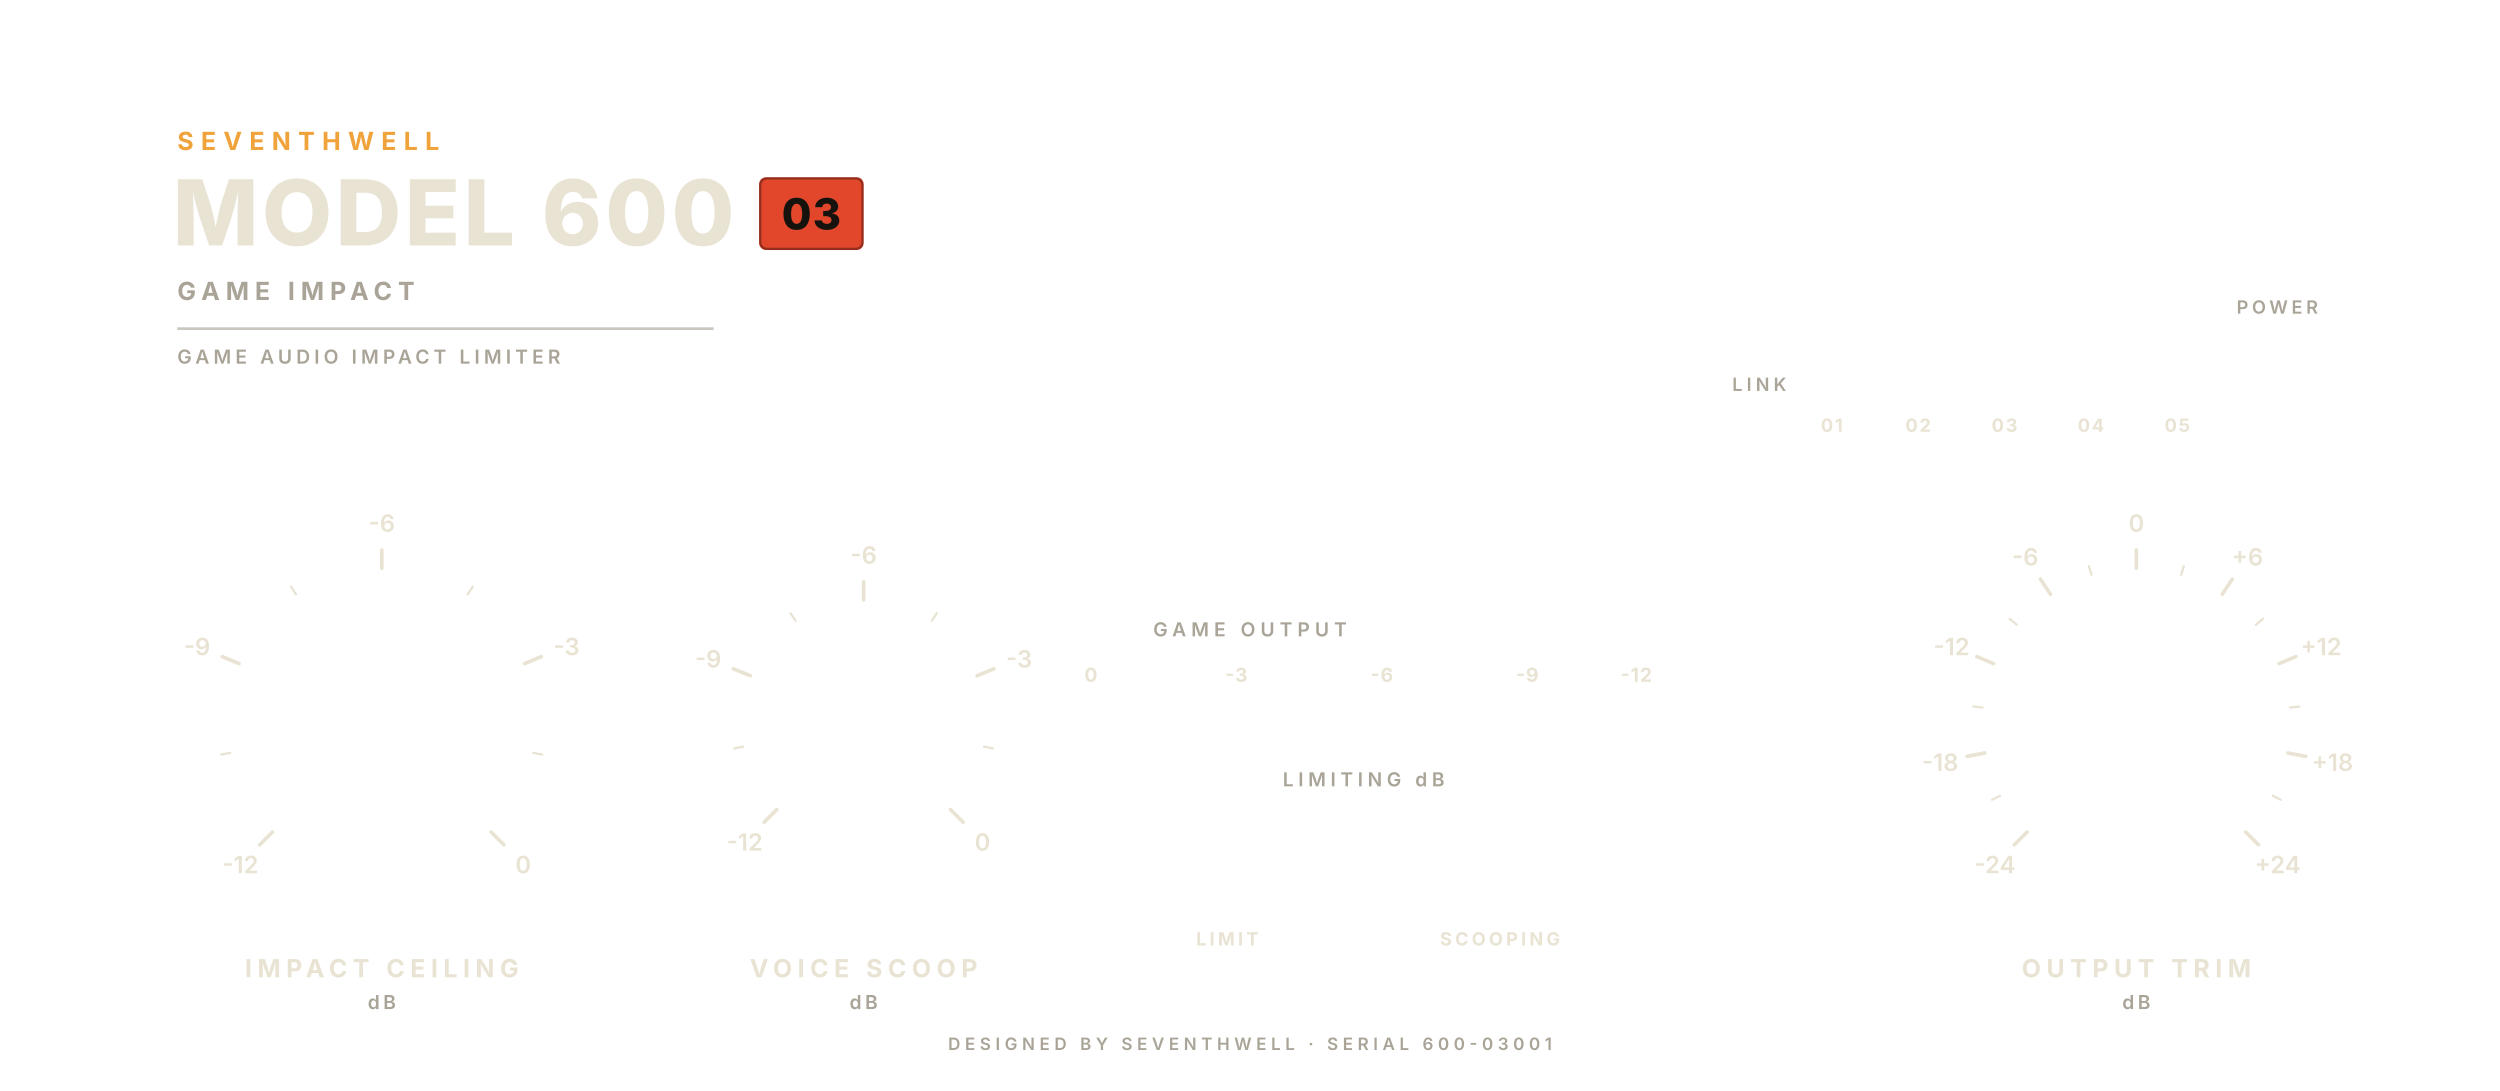
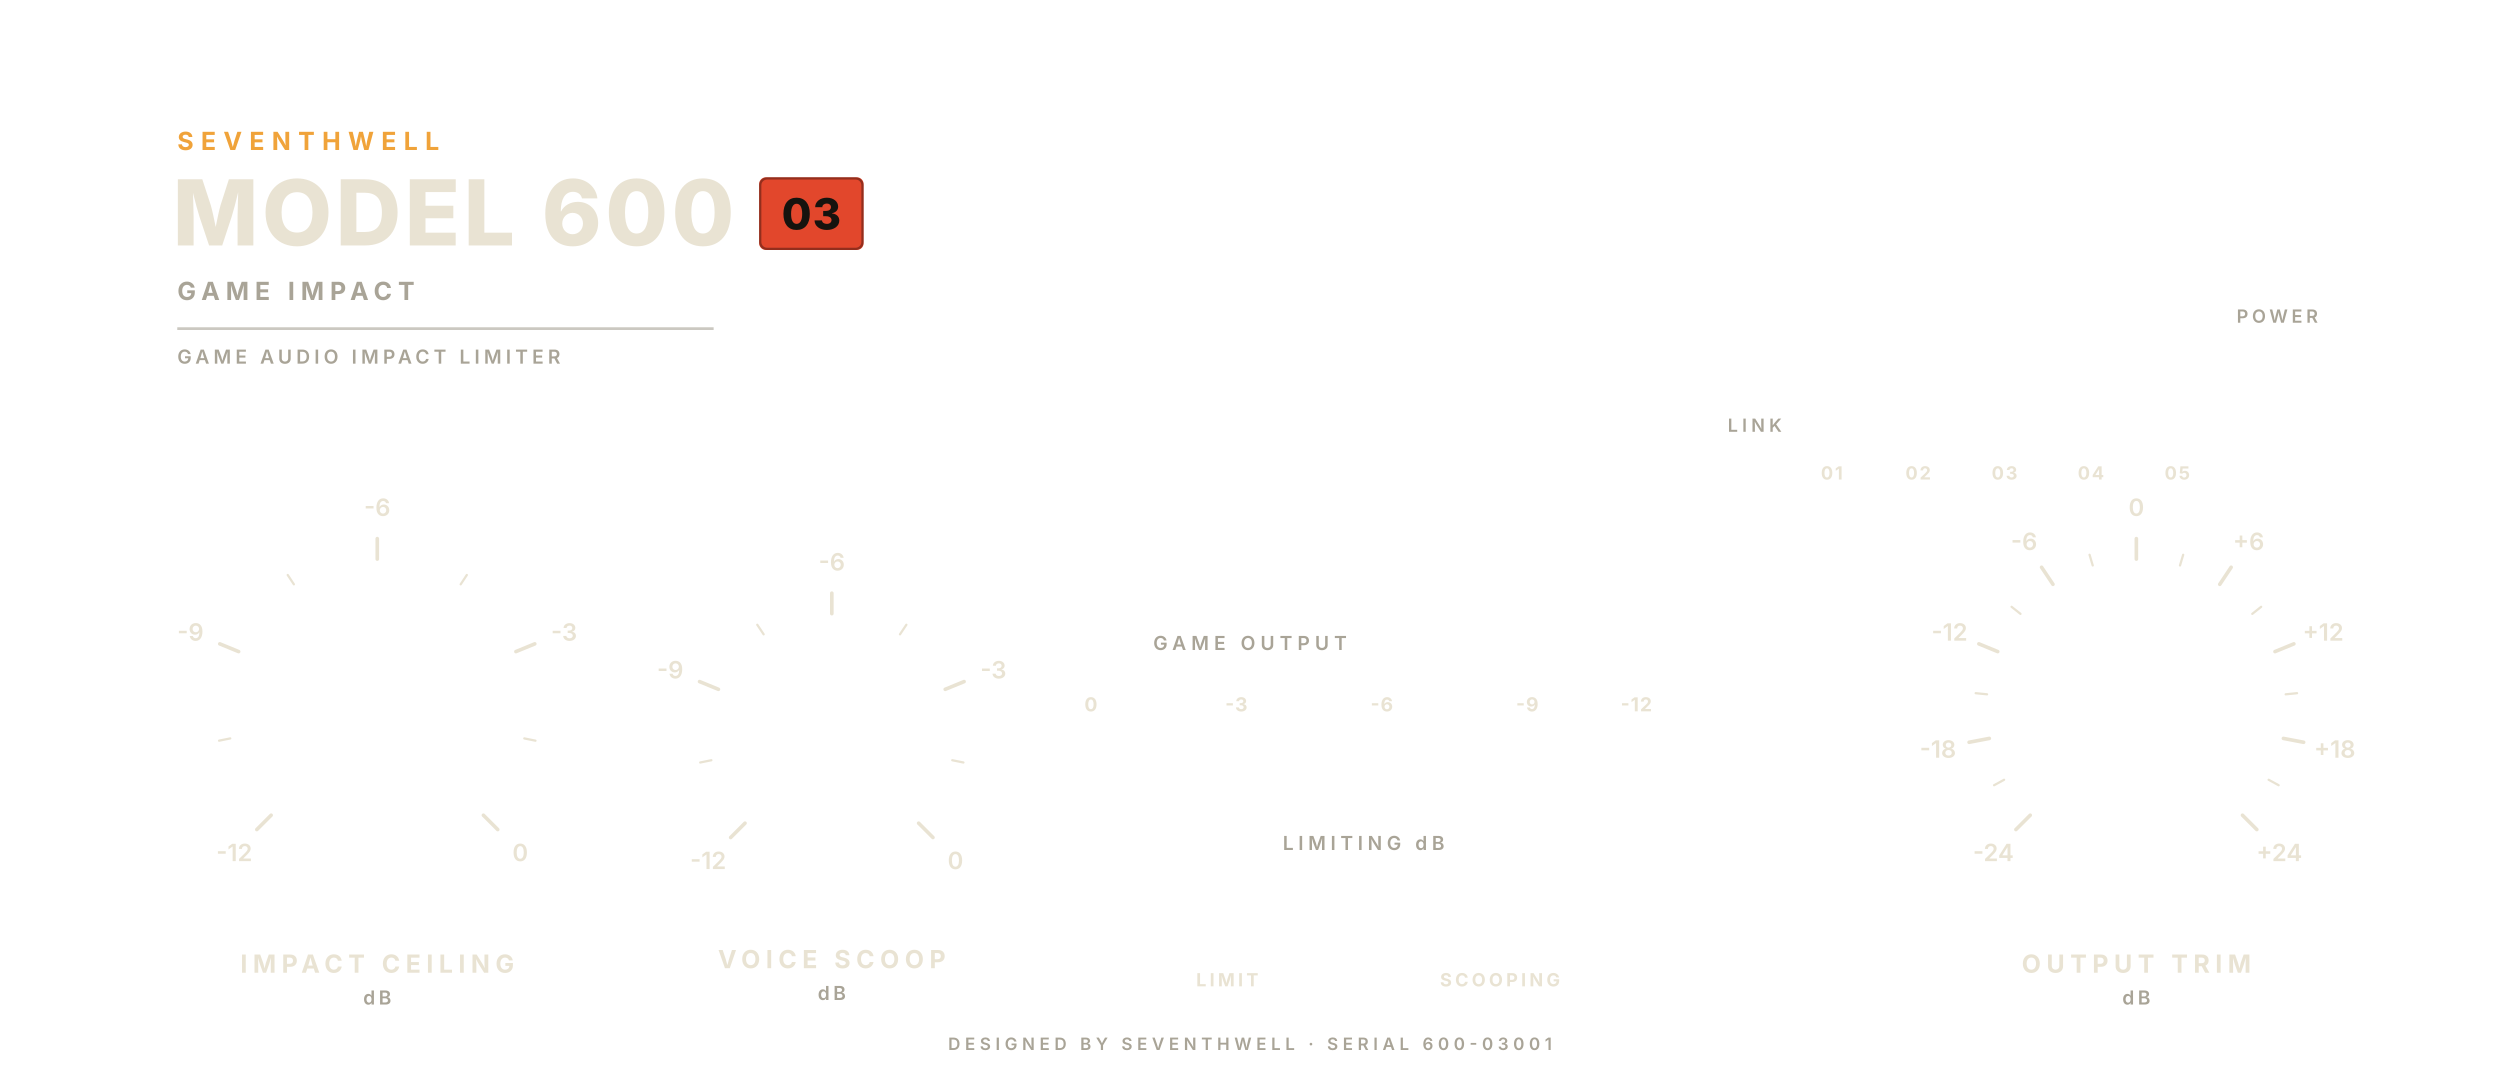
<svg xmlns="http://www.w3.org/2000/svg" width="1100" height="480" viewBox="0 0 1100 480">
  <text x="78.0" y="66.0" font-size="11" fill="#F0A33A" font-weight="700" text-anchor="start" letter-spacing="3.2" font-family="Inter, 'Noto Sans CJK JP', sans-serif">SEVENTHWELL</text>
  <text x="76.0" y="108.0" font-size="40" fill="#E9E3D3" font-weight="800" text-anchor="start" letter-spacing="1.5" font-family="Inter, 'Noto Sans CJK JP', sans-serif">MODEL 600</text>
  <rect x="334" y="78" width="46" height="32" rx="3" fill="#E2472C" />
  <rect x="334.5" y="78.5" width="45" height="31" rx="3" fill="none" stroke="#000" stroke-opacity="0.35" />
  <text x="357.0" y="101.0" font-size="19" fill="#16130E" font-weight="800" text-anchor="middle" letter-spacing="0.5" font-family="Inter, 'Noto Sans CJK JP', sans-serif">03</text>
  <text x="78.0" y="132.0" font-size="11" fill="#A9A497" font-weight="700" text-anchor="start" letter-spacing="2.6" font-family="Inter, 'Noto Sans CJK JP', sans-serif">GAME IMPACT</text>
  <rect x="78" y="144" width="236" height="1.2" fill="#A9A497" opacity="0.6" />
  <text x="78.0" y="160.0" font-size="8.5" fill="#A9A497" font-weight="600" text-anchor="start" letter-spacing="1.8" font-family="Inter, 'Noto Sans CJK JP', sans-serif">GAME AUDIO IMPACT LIMITER</text>
-   <text x="550.0" y="280.0" font-size="8.5" fill="#A9A497" font-weight="600" text-anchor="middle" letter-spacing="2.2" font-family="Inter, 'Noto Sans CJK JP', sans-serif">GAME OUTPUT</text>
-   <line x1="119.9" y1="366.1" x2="114.3" y2="371.7" stroke="#E9E3D3" stroke-width="1.6" stroke-linecap="round" opacity="1.0" />
-   <line x1="101.3" y1="331.3" x2="97.4" y2="332.0" stroke="#E9E3D3" stroke-width="1.0" stroke-linecap="round" opacity="1.0" />
-   <line x1="105.2" y1="292.0" x2="97.8" y2="288.9" stroke="#E9E3D3" stroke-width="1.6" stroke-linecap="round" opacity="1.0" />
-   <line x1="130.2" y1="261.5" x2="128.0" y2="258.1" stroke="#E9E3D3" stroke-width="1.0" stroke-linecap="round" opacity="1.0" />
-   <line x1="168.0" y1="250.0" x2="168.0" y2="242.0" stroke="#E9E3D3" stroke-width="1.6" stroke-linecap="round" opacity="1.0" />
-   <line x1="205.8" y1="261.5" x2="208.0" y2="258.1" stroke="#E9E3D3" stroke-width="1.0" stroke-linecap="round" opacity="1.0" />
-   <line x1="230.8" y1="292.0" x2="238.2" y2="288.9" stroke="#E9E3D3" stroke-width="1.6" stroke-linecap="round" opacity="1.0" />
-   <line x1="234.7" y1="331.3" x2="238.6" y2="332.0" stroke="#E9E3D3" stroke-width="1.0" stroke-linecap="round" opacity="1.0" />
-   <line x1="216.1" y1="366.1" x2="221.7" y2="371.7" stroke="#E9E3D3" stroke-width="1.6" stroke-linecap="round" opacity="1.0" />
-   <text x="105.8" y="384.2" font-size="10.5" fill="#E9E3D3" font-weight="600" text-anchor="middle" letter-spacing="0.0" font-family="Inter, 'Noto Sans CJK JP', sans-serif">-12</text>
-   <text x="86.7" y="288.3" font-size="10.5" fill="#E9E3D3" font-weight="600" text-anchor="middle" letter-spacing="0.0" font-family="Inter, 'Noto Sans CJK JP', sans-serif">-9</text>
-   <text x="168.0" y="234.0" font-size="10.5" fill="#E9E3D3" font-weight="600" text-anchor="middle" letter-spacing="0.0" font-family="Inter, 'Noto Sans CJK JP', sans-serif">-6</text>
-   <text x="249.3" y="288.3" font-size="10.5" fill="#E9E3D3" font-weight="600" text-anchor="middle" letter-spacing="0.0" font-family="Inter, 'Noto Sans CJK JP', sans-serif">-3</text>
-   <text x="230.2" y="384.2" font-size="10.5" fill="#E9E3D3" font-weight="600" text-anchor="middle" letter-spacing="0.0" font-family="Inter, 'Noto Sans CJK JP', sans-serif">0</text>
-   <text x="168.0" y="430.0" font-size="11" fill="#E9E3D3" font-weight="700" text-anchor="middle" letter-spacing="2.4" font-family="Inter, 'Noto Sans CJK JP', sans-serif">IMPACT CEILING</text>
-   <text x="168.0" y="444.0" font-size="8.5" fill="#A9A497" font-weight="600" text-anchor="middle" letter-spacing="1.5" font-family="Inter, 'Noto Sans CJK JP', sans-serif">dB</text>
-   <line x1="341.8" y1="356.2" x2="336.2" y2="361.8" stroke="#E9E3D3" stroke-width="1.6" stroke-linecap="round" opacity="1.0" />
-   <line x1="327.0" y1="328.5" x2="323.1" y2="329.3" stroke="#E9E3D3" stroke-width="1.0" stroke-linecap="round" opacity="1.0" />
-   <line x1="330.1" y1="297.3" x2="322.7" y2="294.3" stroke="#E9E3D3" stroke-width="1.6" stroke-linecap="round" opacity="1.0" />
-   <line x1="350.0" y1="273.1" x2="347.8" y2="269.8" stroke="#E9E3D3" stroke-width="1.0" stroke-linecap="round" opacity="1.0" />
-   <line x1="380.0" y1="264.0" x2="380.0" y2="256.0" stroke="#E9E3D3" stroke-width="1.6" stroke-linecap="round" opacity="1.0" />
-   <line x1="410.0" y1="273.1" x2="412.2" y2="269.8" stroke="#E9E3D3" stroke-width="1.0" stroke-linecap="round" opacity="1.0" />
-   <line x1="429.9" y1="297.3" x2="437.3" y2="294.3" stroke="#E9E3D3" stroke-width="1.6" stroke-linecap="round" opacity="1.0" />
-   <line x1="433.0" y1="328.5" x2="436.9" y2="329.3" stroke="#E9E3D3" stroke-width="1.0" stroke-linecap="round" opacity="1.0" />
-   <line x1="418.2" y1="356.2" x2="423.8" y2="361.8" stroke="#E9E3D3" stroke-width="1.6" stroke-linecap="round" opacity="1.0" />
-   <text x="327.7" y="374.3" font-size="10.5" fill="#E9E3D3" font-weight="600" text-anchor="middle" letter-spacing="0.0" font-family="Inter, 'Noto Sans CJK JP', sans-serif">-12</text>
-   <text x="311.6" y="293.7" font-size="10.5" fill="#E9E3D3" font-weight="600" text-anchor="middle" letter-spacing="0.0" font-family="Inter, 'Noto Sans CJK JP', sans-serif">-9</text>
-   <text x="380.0" y="248.0" font-size="10.5" fill="#E9E3D3" font-weight="600" text-anchor="middle" letter-spacing="0.0" font-family="Inter, 'Noto Sans CJK JP', sans-serif">-6</text>
-   <text x="448.4" y="293.7" font-size="10.5" fill="#E9E3D3" font-weight="600" text-anchor="middle" letter-spacing="0.0" font-family="Inter, 'Noto Sans CJK JP', sans-serif">-3</text>
-   <text x="432.3" y="374.3" font-size="10.5" fill="#E9E3D3" font-weight="600" text-anchor="middle" letter-spacing="0.0" font-family="Inter, 'Noto Sans CJK JP', sans-serif">0</text>
-   <text x="380.0" y="430.0" font-size="11" fill="#E9E3D3" font-weight="700" text-anchor="middle" letter-spacing="2.4" font-family="Inter, 'Noto Sans CJK JP', sans-serif">VOICE SCOOP</text>
-   <text x="380.0" y="444.0" font-size="8.5" fill="#A9A497" font-weight="600" text-anchor="middle" letter-spacing="1.5" font-family="Inter, 'Noto Sans CJK JP', sans-serif">dB</text>
-   <line x1="891.9" y1="366.1" x2="886.3" y2="371.7" stroke="#E9E3D3" stroke-width="1.6" stroke-linecap="round" opacity="1.0" />
-   <line x1="880.0" y1="350.1" x2="876.5" y2="351.9" stroke="#E9E3D3" stroke-width="1.0" stroke-linecap="round" opacity="1.0" />
-   <line x1="873.3" y1="331.3" x2="865.5" y2="332.8" stroke="#E9E3D3" stroke-width="1.6" stroke-linecap="round" opacity="1.0" />
-   <line x1="872.3" y1="311.3" x2="868.3" y2="310.9" stroke="#E9E3D3" stroke-width="1.0" stroke-linecap="round" opacity="1.0" />
-   <line x1="877.2" y1="292.0" x2="869.8" y2="288.9" stroke="#E9E3D3" stroke-width="1.6" stroke-linecap="round" opacity="1.0" />
-   <line x1="887.4" y1="274.9" x2="884.3" y2="272.3" stroke="#E9E3D3" stroke-width="1.0" stroke-linecap="round" opacity="1.0" />
-   <line x1="902.2" y1="261.5" x2="897.8" y2="254.8" stroke="#E9E3D3" stroke-width="1.6" stroke-linecap="round" opacity="1.0" />
-   <line x1="920.3" y1="252.9" x2="919.1" y2="249.1" stroke="#E9E3D3" stroke-width="1.0" stroke-linecap="round" opacity="1.0" />
-   <line x1="940.0" y1="250.0" x2="940.0" y2="242.0" stroke="#E9E3D3" stroke-width="1.6" stroke-linecap="round" opacity="1.0" />
-   <line x1="959.7" y1="252.9" x2="960.9" y2="249.1" stroke="#E9E3D3" stroke-width="1.0" stroke-linecap="round" opacity="1.0" />
-   <line x1="977.8" y1="261.5" x2="982.2" y2="254.8" stroke="#E9E3D3" stroke-width="1.6" stroke-linecap="round" opacity="1.0" />
-   <line x1="992.6" y1="274.9" x2="995.7" y2="272.3" stroke="#E9E3D3" stroke-width="1.0" stroke-linecap="round" opacity="1.0" />
-   <line x1="1002.8" y1="292.0" x2="1010.2" y2="288.9" stroke="#E9E3D3" stroke-width="1.6" stroke-linecap="round" opacity="1.0" />
-   <line x1="1007.7" y1="311.3" x2="1011.7" y2="310.9" stroke="#E9E3D3" stroke-width="1.0" stroke-linecap="round" opacity="1.0" />
-   <line x1="1006.7" y1="331.3" x2="1014.5" y2="332.8" stroke="#E9E3D3" stroke-width="1.6" stroke-linecap="round" opacity="1.0" />
-   <line x1="1000.0" y1="350.1" x2="1003.5" y2="351.9" stroke="#E9E3D3" stroke-width="1.0" stroke-linecap="round" opacity="1.0" />
-   <line x1="988.1" y1="366.1" x2="993.7" y2="371.7" stroke="#E9E3D3" stroke-width="1.6" stroke-linecap="round" opacity="1.0" />
-   <text x="877.8" y="384.2" font-size="10.5" fill="#E9E3D3" font-weight="600" text-anchor="middle" letter-spacing="0.0" font-family="Inter, 'Noto Sans CJK JP', sans-serif">-24</text>
-   <text x="853.7" y="339.2" font-size="10.5" fill="#E9E3D3" font-weight="600" text-anchor="middle" letter-spacing="0.0" font-family="Inter, 'Noto Sans CJK JP', sans-serif">-18</text>
-   <text x="858.7" y="288.3" font-size="10.5" fill="#E9E3D3" font-weight="600" text-anchor="middle" letter-spacing="0.0" font-family="Inter, 'Noto Sans CJK JP', sans-serif">-12</text>
-   <text x="891.1" y="248.8" font-size="10.5" fill="#E9E3D3" font-weight="600" text-anchor="middle" letter-spacing="0.0" font-family="Inter, 'Noto Sans CJK JP', sans-serif">-6</text>
-   <text x="940.0" y="234.0" font-size="10.5" fill="#E9E3D3" font-weight="600" text-anchor="middle" letter-spacing="0.0" font-family="Inter, 'Noto Sans CJK JP', sans-serif">0</text>
-   <text x="988.9" y="248.8" font-size="10.5" fill="#E9E3D3" font-weight="600" text-anchor="middle" letter-spacing="0.0" font-family="Inter, 'Noto Sans CJK JP', sans-serif">+6</text>
-   <text x="1021.3" y="288.3" font-size="10.5" fill="#E9E3D3" font-weight="600" text-anchor="middle" letter-spacing="0.0" font-family="Inter, 'Noto Sans CJK JP', sans-serif">+12</text>
-   <text x="1026.3" y="339.2" font-size="10.5" fill="#E9E3D3" font-weight="600" text-anchor="middle" letter-spacing="0.0" font-family="Inter, 'Noto Sans CJK JP', sans-serif">+18</text>
-   <text x="1002.2" y="384.2" font-size="10.5" fill="#E9E3D3" font-weight="600" text-anchor="middle" letter-spacing="0.0" font-family="Inter, 'Noto Sans CJK JP', sans-serif">+24</text>
-   <text x="940.0" y="430.0" font-size="11" fill="#E9E3D3" font-weight="700" text-anchor="middle" letter-spacing="2.4" font-family="Inter, 'Noto Sans CJK JP', sans-serif">OUTPUT TRIM</text>
-   <text x="940.0" y="444.0" font-size="8.5" fill="#A9A497" font-weight="600" text-anchor="middle" letter-spacing="1.5" font-family="Inter, 'Noto Sans CJK JP', sans-serif">dB</text>
-   <text x="540.0" y="416.0" font-size="8" fill="#E9E3D3" font-weight="700" text-anchor="middle" letter-spacing="1.4" font-family="Inter, 'Noto Sans CJK JP', sans-serif">LIMIT</text>
-   <text x="660.0" y="416.0" font-size="8" fill="#E9E3D3" font-weight="700" text-anchor="middle" letter-spacing="1.4" font-family="Inter, 'Noto Sans CJK JP', sans-serif">SCOOPING</text>
-   <text x="480.0" y="300.0" font-size="8.5" fill="#E9E3D3" font-weight="700" text-anchor="middle" letter-spacing="0.4" font-family="Inter, 'Noto Sans CJK JP', sans-serif">0</text>
-   <text x="544.0" y="300.0" font-size="8.5" fill="#E9E3D3" font-weight="700" text-anchor="middle" letter-spacing="0.4" font-family="Inter, 'Noto Sans CJK JP', sans-serif">-3</text>
-   <text x="608.0" y="300.0" font-size="8.5" fill="#E9E3D3" font-weight="700" text-anchor="middle" letter-spacing="0.4" font-family="Inter, 'Noto Sans CJK JP', sans-serif">-6</text>
-   <text x="672.0" y="300.0" font-size="8.5" fill="#E9E3D3" font-weight="700" text-anchor="middle" letter-spacing="0.4" font-family="Inter, 'Noto Sans CJK JP', sans-serif">-9</text>
-   <text x="720.0" y="300.0" font-size="8.5" fill="#E9E3D3" font-weight="700" text-anchor="middle" letter-spacing="0.4" font-family="Inter, 'Noto Sans CJK JP', sans-serif">-12</text>
-   <text x="600.0" y="346.0" font-size="8.5" fill="#A9A497" font-weight="600" text-anchor="middle" letter-spacing="2.0" font-family="Inter, 'Noto Sans CJK JP', sans-serif">LIMITING  dB</text>
-   <text x="1002.0" y="138.0" font-size="8" fill="#A9A497" font-weight="600" text-anchor="middle" letter-spacing="1.6" font-family="Inter, 'Noto Sans CJK JP', sans-serif">POWER</text>
-   <text x="786.0" y="172.0" font-size="8" fill="#A9A497" font-weight="600" text-anchor="end" letter-spacing="1.8" font-family="Inter, 'Noto Sans CJK JP', sans-serif">LINK</text>
-   <text x="806.0" y="190.0" font-size="8" fill="#E9E3D3" font-weight="700" text-anchor="middle" letter-spacing="0.8" font-family="Inter, 'Noto Sans CJK JP', sans-serif">01</text>
-   <text x="844.0" y="190.0" font-size="8" fill="#E9E3D3" font-weight="700" text-anchor="middle" letter-spacing="0.8" font-family="Inter, 'Noto Sans CJK JP', sans-serif">02</text>
-   <text x="882.0" y="190.0" font-size="8" fill="#E9E3D3" font-weight="700" text-anchor="middle" letter-spacing="0.8" font-family="Inter, 'Noto Sans CJK JP', sans-serif">03</text>
-   <text x="920.0" y="190.0" font-size="8" fill="#E9E3D3" font-weight="700" text-anchor="middle" letter-spacing="0.8" font-family="Inter, 'Noto Sans CJK JP', sans-serif">04</text>
-   <text x="958.0" y="190.0" font-size="8" fill="#E9E3D3" font-weight="700" text-anchor="middle" letter-spacing="0.8" font-family="Inter, 'Noto Sans CJK JP', sans-serif">05</text>
+   <text x="550.0" y="286.0" font-size="8.5" fill="#A9A497" font-weight="600" text-anchor="middle" letter-spacing="2.2" font-family="Inter, 'Noto Sans CJK JP', sans-serif">GAME OUTPUT</text>
+   <line x1="119.3" y1="358.7" x2="113.0" y2="365.0" stroke="#E9E3D3" stroke-width="1.6" stroke-linecap="round" opacity="1.0" />
+   <line x1="101.3" y1="324.9" x2="96.4" y2="325.9" stroke="#E9E3D3" stroke-width="1.0" stroke-linecap="round" opacity="1.0" />
+   <line x1="105.0" y1="286.7" x2="96.7" y2="283.3" stroke="#E9E3D3" stroke-width="1.6" stroke-linecap="round" opacity="1.0" />
+   <line x1="129.3" y1="257.1" x2="126.6" y2="253.0" stroke="#E9E3D3" stroke-width="1.0" stroke-linecap="round" opacity="1.0" />
+   <line x1="166.0" y1="246.0" x2="166.0" y2="237.0" stroke="#E9E3D3" stroke-width="1.6" stroke-linecap="round" opacity="1.0" />
+   <line x1="202.7" y1="257.1" x2="205.4" y2="253.0" stroke="#E9E3D3" stroke-width="1.0" stroke-linecap="round" opacity="1.0" />
+   <line x1="227.0" y1="286.7" x2="235.3" y2="283.3" stroke="#E9E3D3" stroke-width="1.6" stroke-linecap="round" opacity="1.0" />
+   <line x1="230.7" y1="324.9" x2="235.6" y2="325.9" stroke="#E9E3D3" stroke-width="1.0" stroke-linecap="round" opacity="1.0" />
+   <line x1="212.7" y1="358.7" x2="219.0" y2="365.0" stroke="#E9E3D3" stroke-width="1.6" stroke-linecap="round" opacity="1.0" />
+   <text x="103.1" y="378.9" font-size="10.5" fill="#E9E3D3" font-weight="600" text-anchor="middle" letter-spacing="0.0" font-family="Inter, 'Noto Sans CJK JP', sans-serif">-12</text>
+   <text x="83.8" y="281.9" font-size="10.5" fill="#E9E3D3" font-weight="600" text-anchor="middle" letter-spacing="0.0" font-family="Inter, 'Noto Sans CJK JP', sans-serif">-9</text>
+   <text x="166.0" y="227.0" font-size="10.5" fill="#E9E3D3" font-weight="600" text-anchor="middle" letter-spacing="0.0" font-family="Inter, 'Noto Sans CJK JP', sans-serif">-6</text>
+   <text x="248.2" y="281.9" font-size="10.5" fill="#E9E3D3" font-weight="600" text-anchor="middle" letter-spacing="0.0" font-family="Inter, 'Noto Sans CJK JP', sans-serif">-3</text>
+   <text x="228.9" y="378.9" font-size="10.5" fill="#E9E3D3" font-weight="600" text-anchor="middle" letter-spacing="0.0" font-family="Inter, 'Noto Sans CJK JP', sans-serif">0</text>
+   <text x="166.0" y="428.0" font-size="11" fill="#E9E3D3" font-weight="700" text-anchor="middle" letter-spacing="2.4" font-family="Inter, 'Noto Sans CJK JP', sans-serif">IMPACT CEILING</text>
+   <text x="166.0" y="442.0" font-size="8.5" fill="#A9A497" font-weight="600" text-anchor="middle" letter-spacing="1.5" font-family="Inter, 'Noto Sans CJK JP', sans-serif">dB</text>
+   <line x1="327.8" y1="362.2" x2="321.5" y2="368.5" stroke="#E9E3D3" stroke-width="1.6" stroke-linecap="round" opacity="1.0" />
+   <line x1="313.0" y1="334.5" x2="308.1" y2="335.5" stroke="#E9E3D3" stroke-width="1.0" stroke-linecap="round" opacity="1.0" />
+   <line x1="316.1" y1="303.3" x2="307.8" y2="299.9" stroke="#E9E3D3" stroke-width="1.6" stroke-linecap="round" opacity="1.0" />
+   <line x1="336.0" y1="279.1" x2="333.2" y2="274.9" stroke="#E9E3D3" stroke-width="1.0" stroke-linecap="round" opacity="1.0" />
+   <line x1="366.0" y1="270.0" x2="366.0" y2="261.0" stroke="#E9E3D3" stroke-width="1.6" stroke-linecap="round" opacity="1.0" />
+   <line x1="396.0" y1="279.1" x2="398.8" y2="274.9" stroke="#E9E3D3" stroke-width="1.0" stroke-linecap="round" opacity="1.0" />
+   <line x1="415.9" y1="303.3" x2="424.2" y2="299.9" stroke="#E9E3D3" stroke-width="1.6" stroke-linecap="round" opacity="1.0" />
+   <line x1="419.0" y1="334.5" x2="423.9" y2="335.5" stroke="#E9E3D3" stroke-width="1.0" stroke-linecap="round" opacity="1.0" />
+   <line x1="404.2" y1="362.2" x2="410.5" y2="368.5" stroke="#E9E3D3" stroke-width="1.6" stroke-linecap="round" opacity="1.0" />
+   <text x="311.6" y="382.4" font-size="10.5" fill="#E9E3D3" font-weight="600" text-anchor="middle" letter-spacing="0.0" font-family="Inter, 'Noto Sans CJK JP', sans-serif">-12</text>
+   <text x="294.9" y="298.5" font-size="10.5" fill="#E9E3D3" font-weight="600" text-anchor="middle" letter-spacing="0.0" font-family="Inter, 'Noto Sans CJK JP', sans-serif">-9</text>
+   <text x="366.0" y="251.0" font-size="10.5" fill="#E9E3D3" font-weight="600" text-anchor="middle" letter-spacing="0.0" font-family="Inter, 'Noto Sans CJK JP', sans-serif">-6</text>
+   <text x="437.1" y="298.5" font-size="10.5" fill="#E9E3D3" font-weight="600" text-anchor="middle" letter-spacing="0.0" font-family="Inter, 'Noto Sans CJK JP', sans-serif">-3</text>
+   <text x="420.4" y="382.4" font-size="10.5" fill="#E9E3D3" font-weight="600" text-anchor="middle" letter-spacing="0.0" font-family="Inter, 'Noto Sans CJK JP', sans-serif">0</text>
+   <text x="366.0" y="426.0" font-size="11" fill="#E9E3D3" font-weight="700" text-anchor="middle" letter-spacing="2.4" font-family="Inter, 'Noto Sans CJK JP', sans-serif">VOICE SCOOP</text>
+   <text x="366.0" y="440.0" font-size="8.5" fill="#A9A497" font-weight="600" text-anchor="middle" letter-spacing="1.5" font-family="Inter, 'Noto Sans CJK JP', sans-serif">dB</text>
+   <line x1="893.3" y1="358.7" x2="887.0" y2="365.0" stroke="#E9E3D3" stroke-width="1.6" stroke-linecap="round" opacity="1.0" />
+   <line x1="881.8" y1="343.1" x2="877.4" y2="345.5" stroke="#E9E3D3" stroke-width="1.0" stroke-linecap="round" opacity="1.0" />
+   <line x1="875.3" y1="324.9" x2="866.4" y2="326.6" stroke="#E9E3D3" stroke-width="1.6" stroke-linecap="round" opacity="1.0" />
+   <line x1="874.3" y1="305.5" x2="869.3" y2="305.0" stroke="#E9E3D3" stroke-width="1.0" stroke-linecap="round" opacity="1.0" />
+   <line x1="879.0" y1="286.7" x2="870.7" y2="283.3" stroke="#E9E3D3" stroke-width="1.6" stroke-linecap="round" opacity="1.0" />
+   <line x1="889.0" y1="270.1" x2="885.1" y2="267.0" stroke="#E9E3D3" stroke-width="1.0" stroke-linecap="round" opacity="1.0" />
+   <line x1="903.3" y1="257.1" x2="898.3" y2="249.6" stroke="#E9E3D3" stroke-width="1.6" stroke-linecap="round" opacity="1.0" />
+   <line x1="920.8" y1="248.8" x2="919.4" y2="244.1" stroke="#E9E3D3" stroke-width="1.0" stroke-linecap="round" opacity="1.0" />
+   <line x1="940.0" y1="246.0" x2="940.0" y2="237.0" stroke="#E9E3D3" stroke-width="1.6" stroke-linecap="round" opacity="1.0" />
+   <line x1="959.2" y1="248.8" x2="960.6" y2="244.1" stroke="#E9E3D3" stroke-width="1.0" stroke-linecap="round" opacity="1.0" />
+   <line x1="976.7" y1="257.1" x2="981.7" y2="249.6" stroke="#E9E3D3" stroke-width="1.6" stroke-linecap="round" opacity="1.0" />
+   <line x1="991.0" y1="270.1" x2="994.9" y2="267.0" stroke="#E9E3D3" stroke-width="1.0" stroke-linecap="round" opacity="1.0" />
+   <line x1="1001.0" y1="286.7" x2="1009.3" y2="283.3" stroke="#E9E3D3" stroke-width="1.6" stroke-linecap="round" opacity="1.0" />
+   <line x1="1005.7" y1="305.5" x2="1010.7" y2="305.0" stroke="#E9E3D3" stroke-width="1.0" stroke-linecap="round" opacity="1.0" />
+   <line x1="1004.7" y1="324.9" x2="1013.6" y2="326.6" stroke="#E9E3D3" stroke-width="1.6" stroke-linecap="round" opacity="1.0" />
+   <line x1="998.2" y1="343.1" x2="1002.6" y2="345.5" stroke="#E9E3D3" stroke-width="1.0" stroke-linecap="round" opacity="1.0" />
+   <line x1="986.7" y1="358.7" x2="993.0" y2="365.0" stroke="#E9E3D3" stroke-width="1.6" stroke-linecap="round" opacity="1.0" />
+   <text x="877.1" y="378.9" font-size="10.5" fill="#E9E3D3" font-weight="600" text-anchor="middle" letter-spacing="0.0" font-family="Inter, 'Noto Sans CJK JP', sans-serif">-24</text>
+   <text x="852.7" y="333.4" font-size="10.5" fill="#E9E3D3" font-weight="600" text-anchor="middle" letter-spacing="0.0" font-family="Inter, 'Noto Sans CJK JP', sans-serif">-18</text>
+   <text x="857.8" y="281.9" font-size="10.5" fill="#E9E3D3" font-weight="600" text-anchor="middle" letter-spacing="0.0" font-family="Inter, 'Noto Sans CJK JP', sans-serif">-12</text>
+   <text x="890.6" y="242.0" font-size="10.5" fill="#E9E3D3" font-weight="600" text-anchor="middle" letter-spacing="0.0" font-family="Inter, 'Noto Sans CJK JP', sans-serif">-6</text>
+   <text x="940.0" y="227.0" font-size="10.5" fill="#E9E3D3" font-weight="600" text-anchor="middle" letter-spacing="0.0" font-family="Inter, 'Noto Sans CJK JP', sans-serif">0</text>
+   <text x="989.4" y="242.0" font-size="10.5" fill="#E9E3D3" font-weight="600" text-anchor="middle" letter-spacing="0.0" font-family="Inter, 'Noto Sans CJK JP', sans-serif">+6</text>
+   <text x="1022.2" y="281.9" font-size="10.5" fill="#E9E3D3" font-weight="600" text-anchor="middle" letter-spacing="0.0" font-family="Inter, 'Noto Sans CJK JP', sans-serif">+12</text>
+   <text x="1027.3" y="333.4" font-size="10.5" fill="#E9E3D3" font-weight="600" text-anchor="middle" letter-spacing="0.0" font-family="Inter, 'Noto Sans CJK JP', sans-serif">+18</text>
+   <text x="1002.9" y="378.9" font-size="10.5" fill="#E9E3D3" font-weight="600" text-anchor="middle" letter-spacing="0.0" font-family="Inter, 'Noto Sans CJK JP', sans-serif">+24</text>
+   <text x="940.0" y="428.0" font-size="11" fill="#E9E3D3" font-weight="700" text-anchor="middle" letter-spacing="2.4" font-family="Inter, 'Noto Sans CJK JP', sans-serif">OUTPUT TRIM</text>
+   <text x="940.0" y="442.0" font-size="8.5" fill="#A9A497" font-weight="600" text-anchor="middle" letter-spacing="1.5" font-family="Inter, 'Noto Sans CJK JP', sans-serif">dB</text>
+   <text x="540.0" y="434.0" font-size="8" fill="#E9E3D3" font-weight="700" text-anchor="middle" letter-spacing="1.4" font-family="Inter, 'Noto Sans CJK JP', sans-serif">LIMIT</text>
+   <text x="660.0" y="434.0" font-size="8" fill="#E9E3D3" font-weight="700" text-anchor="middle" letter-spacing="1.4" font-family="Inter, 'Noto Sans CJK JP', sans-serif">SCOOPING</text>
+   <text x="480.0" y="313.0" font-size="8.5" fill="#E9E3D3" font-weight="700" text-anchor="middle" letter-spacing="0.4" font-family="Inter, 'Noto Sans CJK JP', sans-serif">0</text>
+   <text x="544.0" y="313.0" font-size="8.5" fill="#E9E3D3" font-weight="700" text-anchor="middle" letter-spacing="0.4" font-family="Inter, 'Noto Sans CJK JP', sans-serif">-3</text>
+   <text x="608.0" y="313.0" font-size="8.5" fill="#E9E3D3" font-weight="700" text-anchor="middle" letter-spacing="0.4" font-family="Inter, 'Noto Sans CJK JP', sans-serif">-6</text>
+   <text x="672.0" y="313.0" font-size="8.5" fill="#E9E3D3" font-weight="700" text-anchor="middle" letter-spacing="0.4" font-family="Inter, 'Noto Sans CJK JP', sans-serif">-9</text>
+   <text x="720.0" y="313.0" font-size="8.5" fill="#E9E3D3" font-weight="700" text-anchor="middle" letter-spacing="0.4" font-family="Inter, 'Noto Sans CJK JP', sans-serif">-12</text>
+   <text x="600.0" y="374.0" font-size="8.5" fill="#A9A497" font-weight="600" text-anchor="middle" letter-spacing="2.0" font-family="Inter, 'Noto Sans CJK JP', sans-serif">LIMITING  dB</text>
+   <text x="1002.0" y="142.0" font-size="8" fill="#A9A497" font-weight="600" text-anchor="middle" letter-spacing="1.6" font-family="Inter, 'Noto Sans CJK JP', sans-serif">POWER</text>
+   <text x="784.0" y="190.0" font-size="8" fill="#A9A497" font-weight="600" text-anchor="end" letter-spacing="1.8" font-family="Inter, 'Noto Sans CJK JP', sans-serif">LINK</text>
+   <text x="806.0" y="211.0" font-size="8" fill="#E9E3D3" font-weight="700" text-anchor="middle" letter-spacing="0.8" font-family="Inter, 'Noto Sans CJK JP', sans-serif">01</text>
+   <text x="844.0" y="211.0" font-size="8" fill="#E9E3D3" font-weight="700" text-anchor="middle" letter-spacing="0.8" font-family="Inter, 'Noto Sans CJK JP', sans-serif">02</text>
+   <text x="882.0" y="211.0" font-size="8" fill="#E9E3D3" font-weight="700" text-anchor="middle" letter-spacing="0.8" font-family="Inter, 'Noto Sans CJK JP', sans-serif">03</text>
+   <text x="920.0" y="211.0" font-size="8" fill="#E9E3D3" font-weight="700" text-anchor="middle" letter-spacing="0.8" font-family="Inter, 'Noto Sans CJK JP', sans-serif">04</text>
+   <text x="958.0" y="211.0" font-size="8" fill="#E9E3D3" font-weight="700" text-anchor="middle" letter-spacing="0.8" font-family="Inter, 'Noto Sans CJK JP', sans-serif">05</text>
  <text x="550.0" y="462.0" font-size="7.5" fill="#A9A497" font-weight="600" text-anchor="middle" letter-spacing="2.0" font-family="Inter, 'Noto Sans CJK JP', sans-serif">DESIGNED BY SEVENTHWELL  ·  SERIAL 600-03001</text>
</svg>
